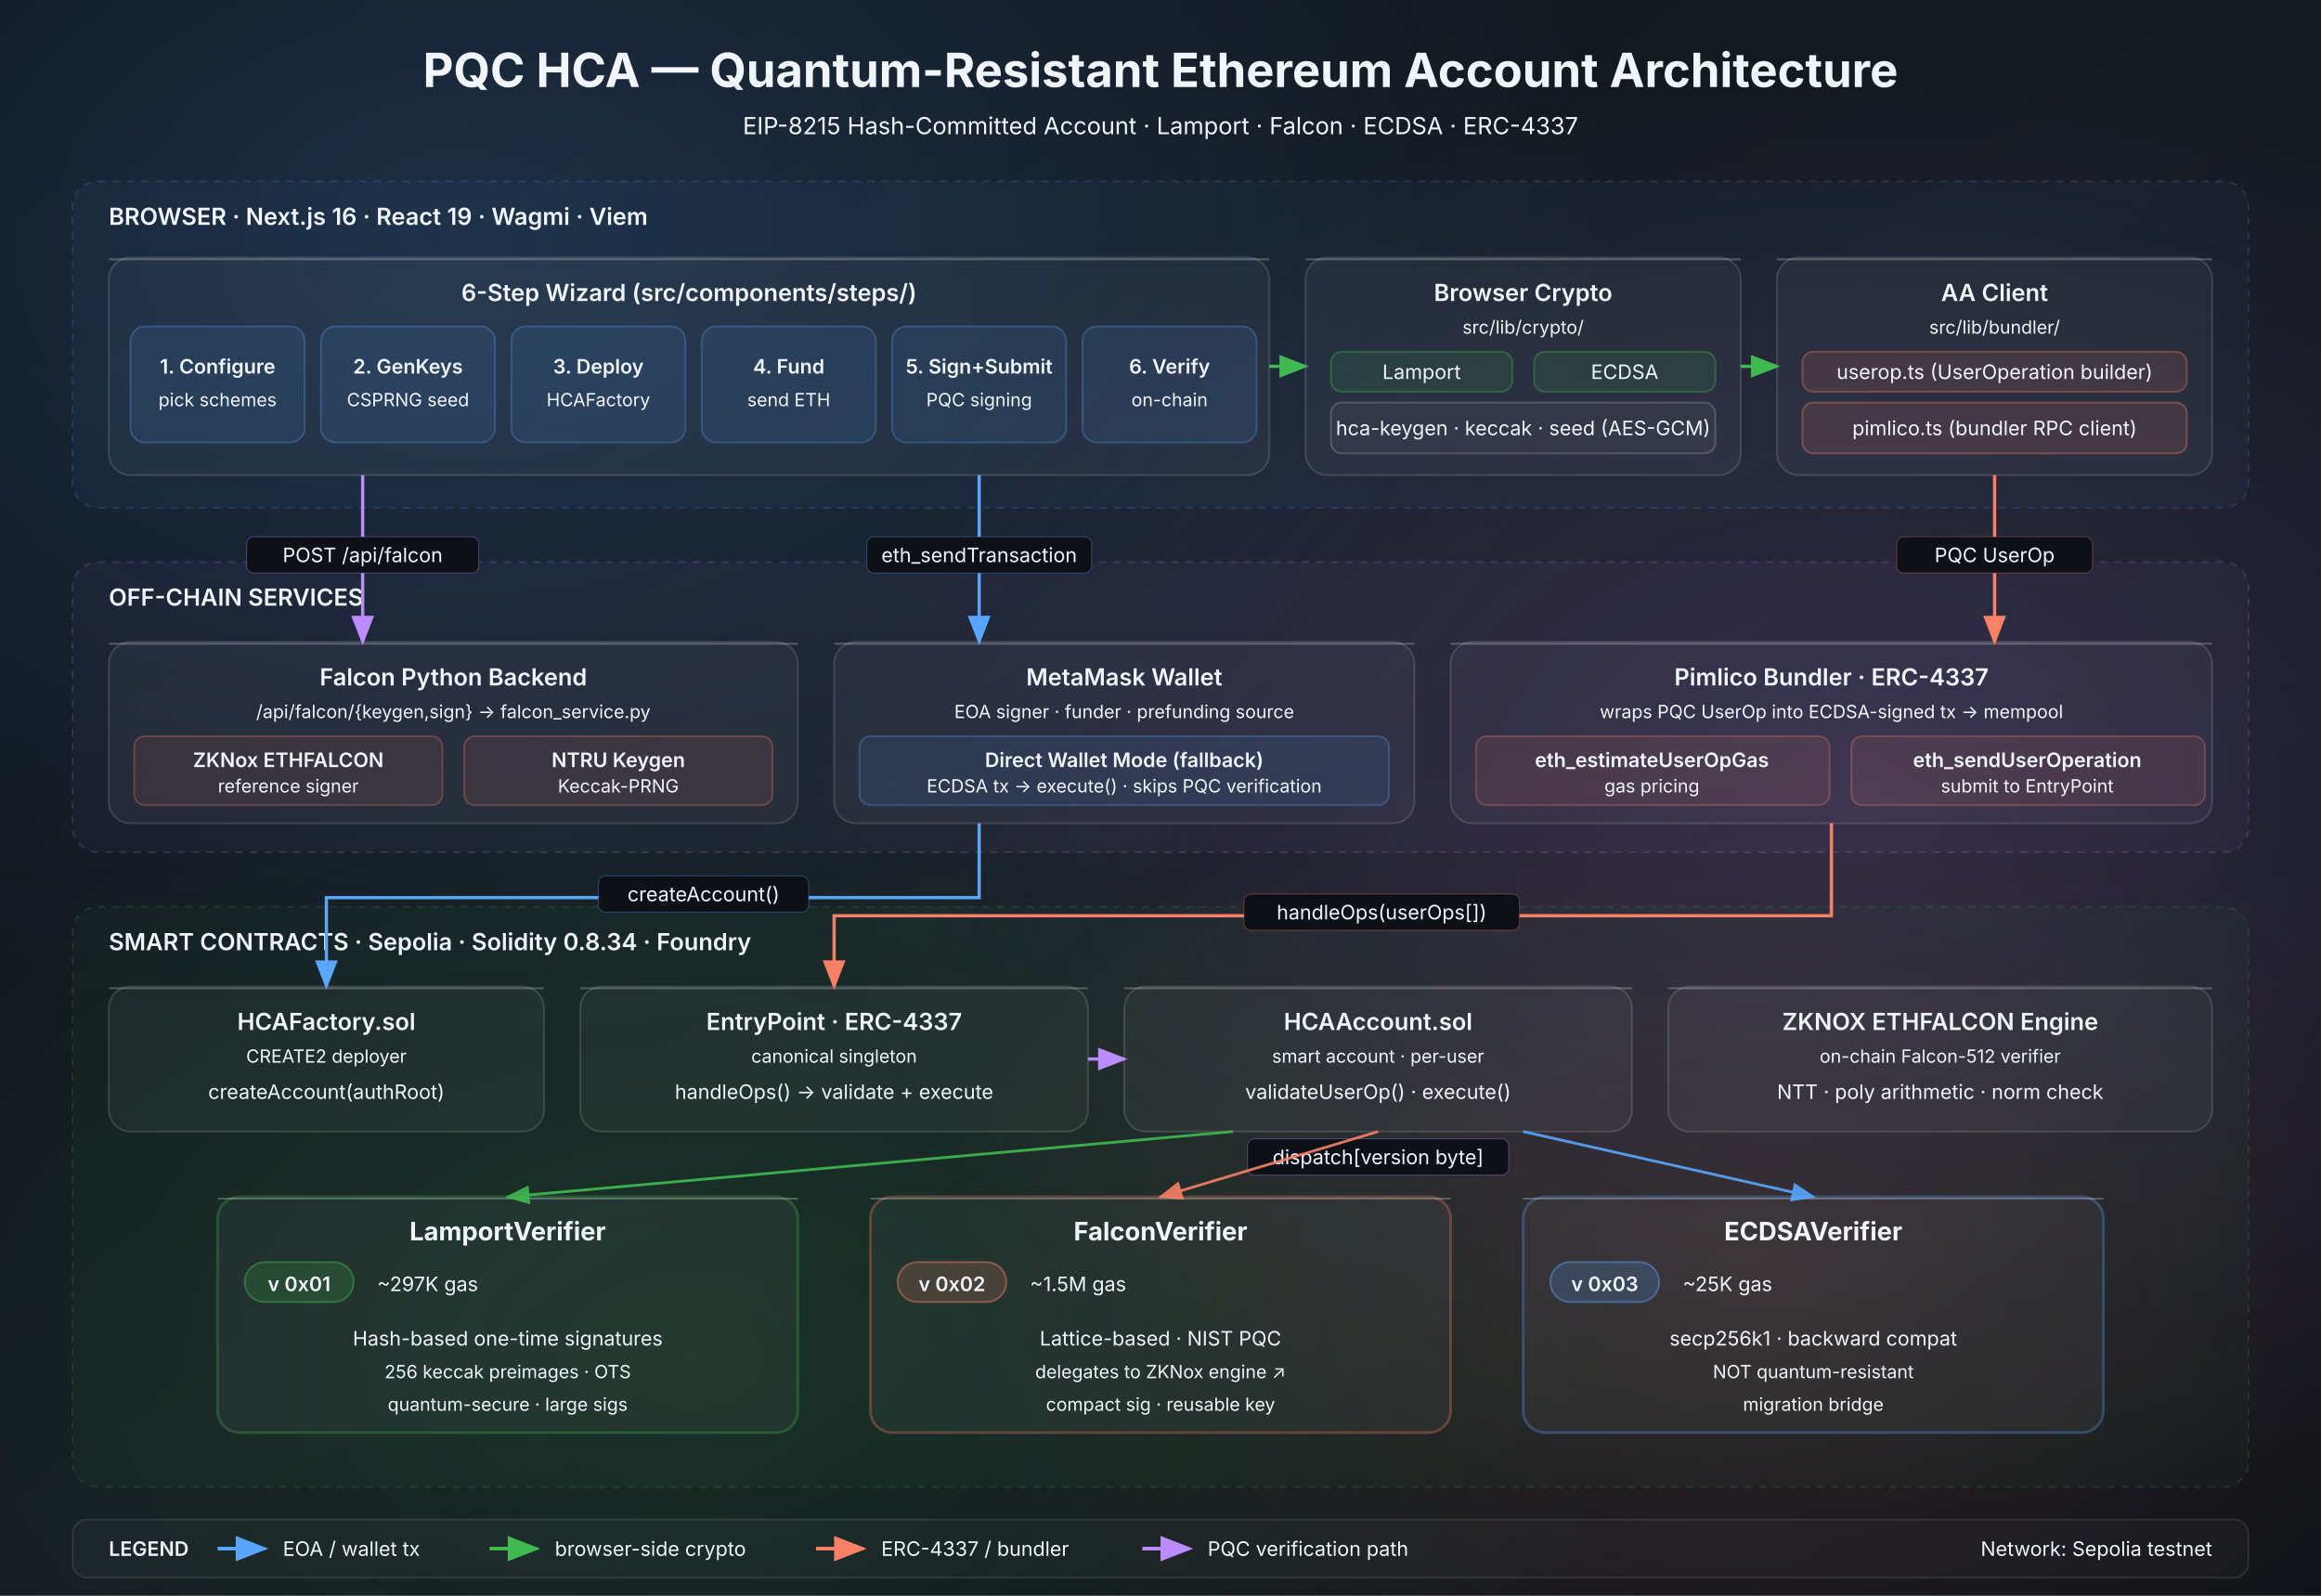
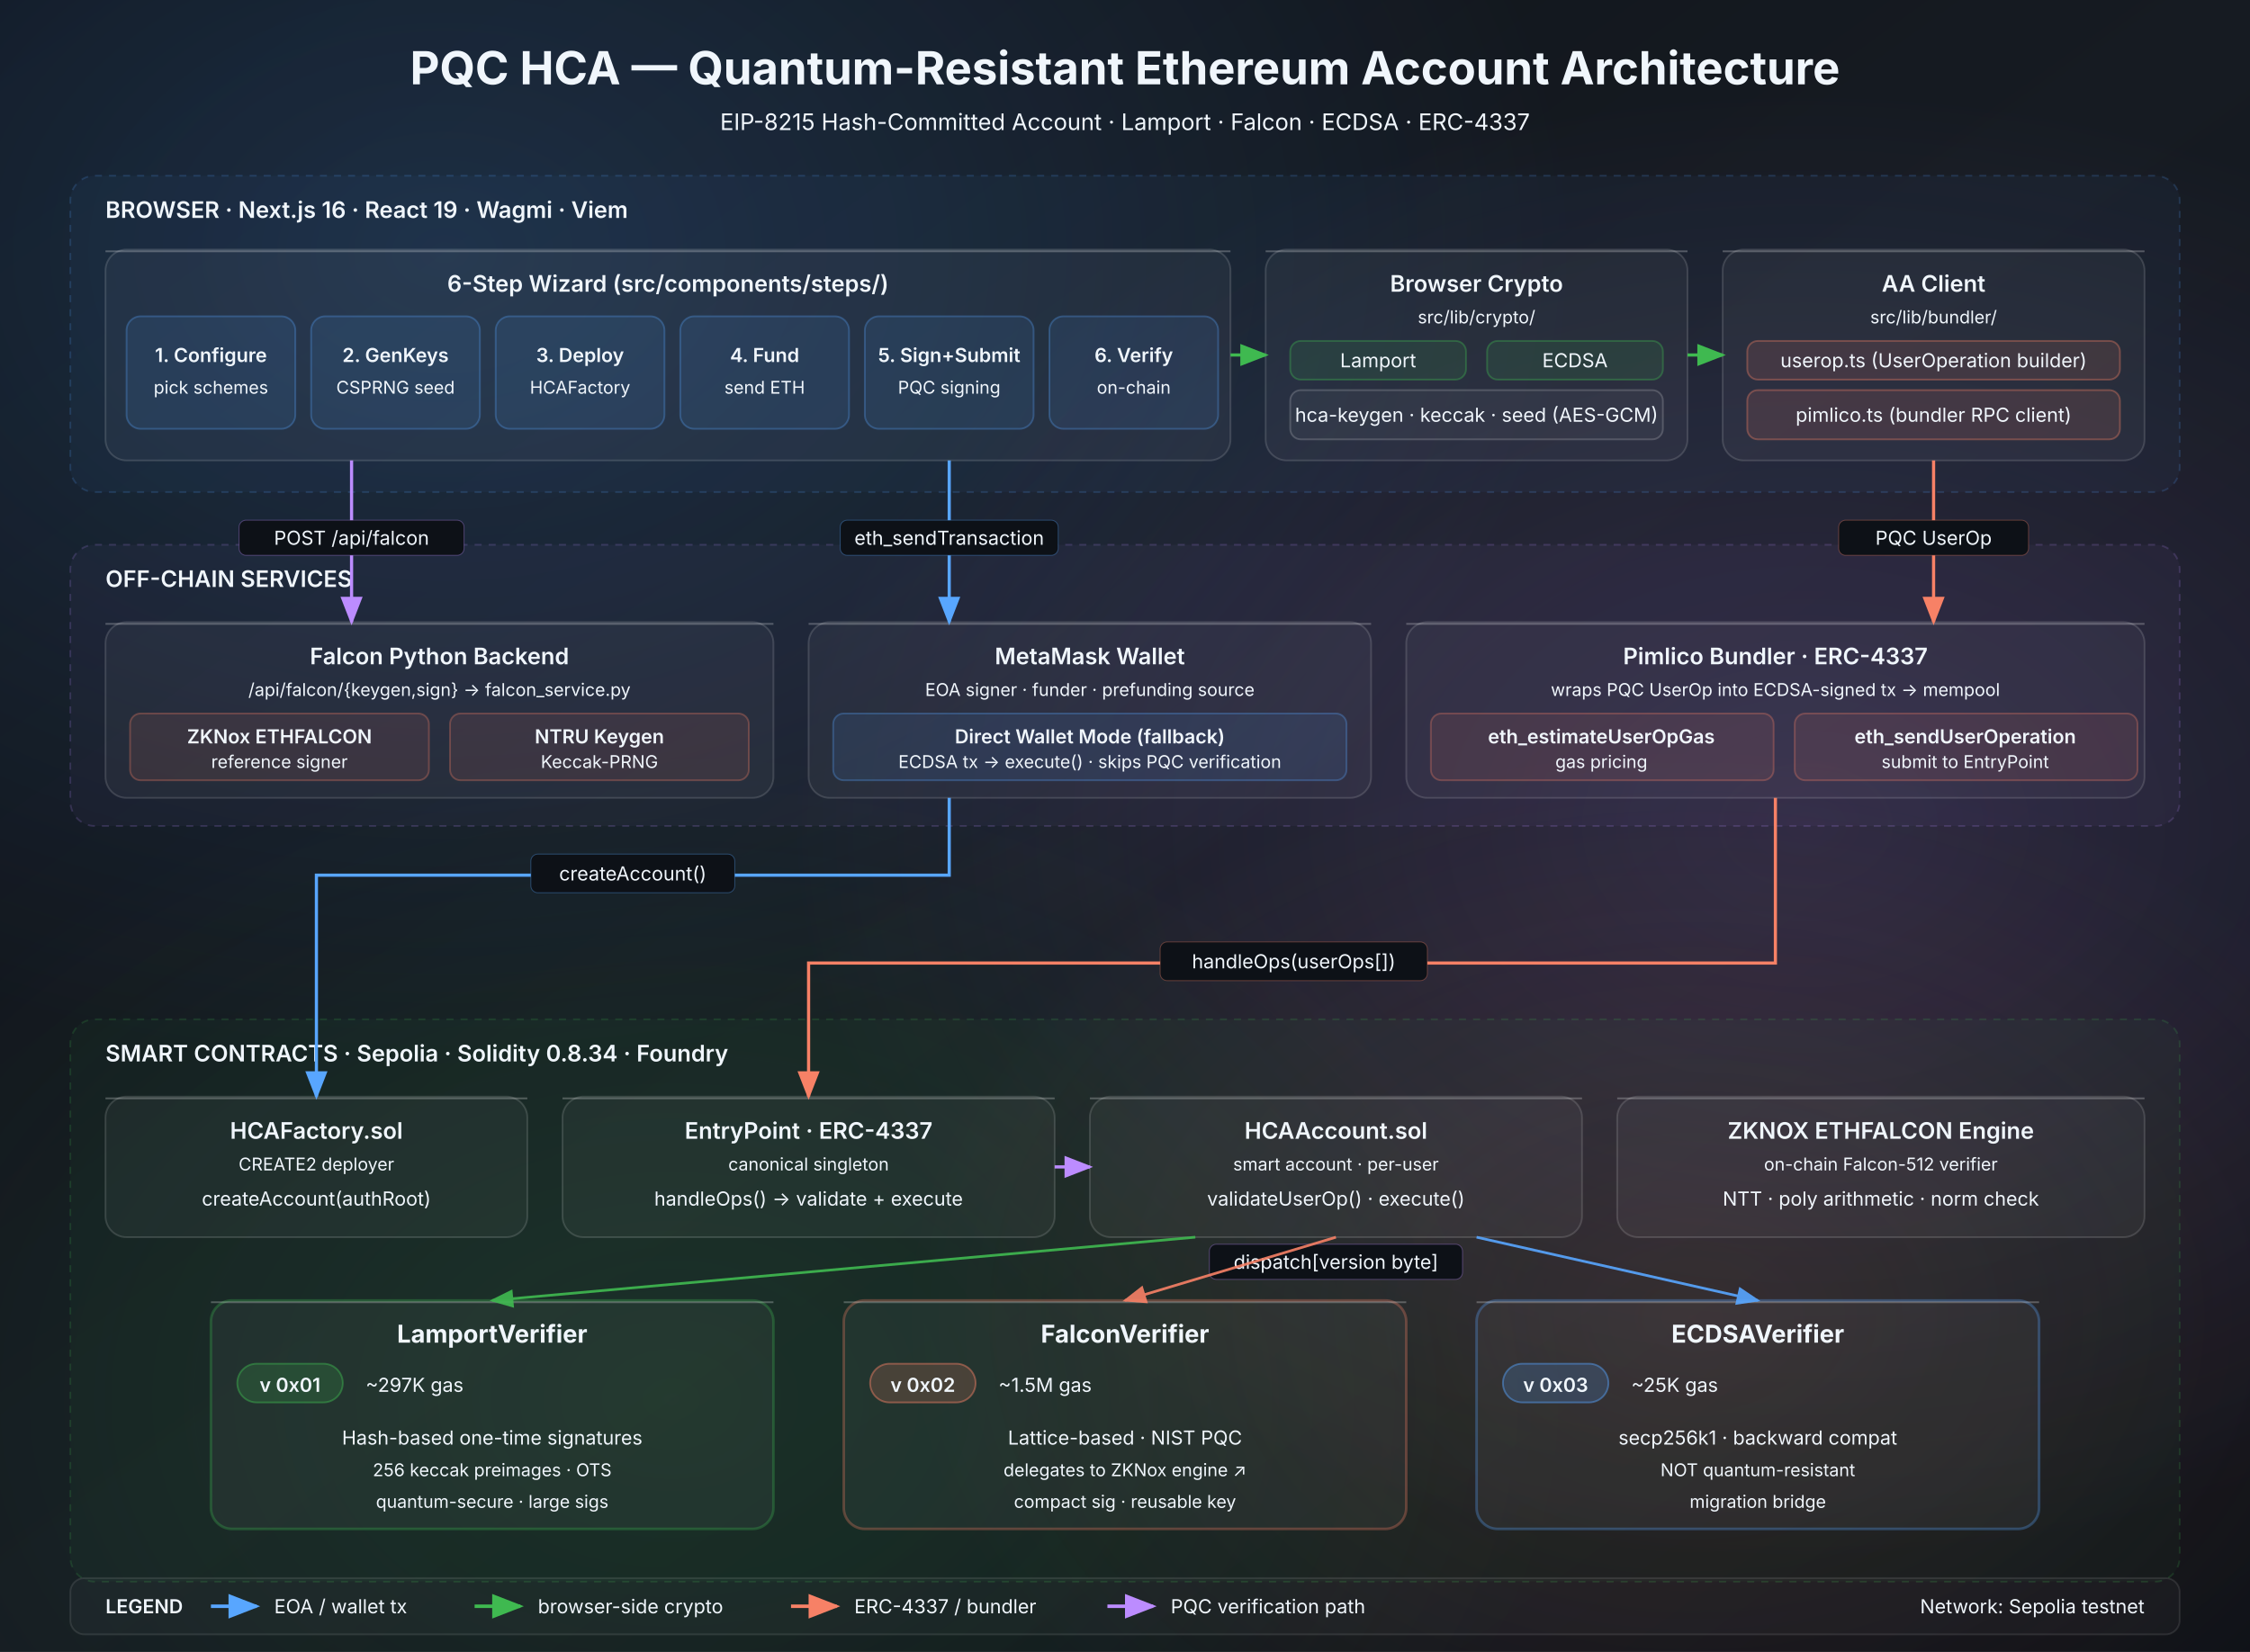
- <svg xmlns="http://www.w3.org/2000/svg" viewBox="0 0 1280 880" width="1280" height="880">
+ <svg xmlns="http://www.w3.org/2000/svg" viewBox="0 0 1280 940" width="1280" height="940">
  <style>text { font-family: -apple-system, BlinkMacSystemFont, "SF Pro Display", "Inter", sans-serif; fill: #f0f6fc; }</style>
  <defs>
    <linearGradient id="bg" x1="0%" y1="0%" x2="100%" y2="100%">
      <stop offset="0%" stop-color="#0d1117" />
      <stop offset="50%" stop-color="#161b22" />
      <stop offset="100%" stop-color="#0d1117" />
    </linearGradient>
    <radialGradient id="glow-blue" cx="20%" cy="15%" r="50%">
      <stop offset="0%" stop-color="rgba(88,166,255,0.18)" />
      <stop offset="100%" stop-color="rgba(88,166,255,0)" />
    </radialGradient>
    <radialGradient id="glow-purple" cx="80%" cy="50%" r="45%">
      <stop offset="0%" stop-color="rgba(188,140,255,0.16)" />
      <stop offset="100%" stop-color="rgba(188,140,255,0)" />
    </radialGradient>
    <radialGradient id="glow-green" cx="30%" cy="85%" r="40%">
      <stop offset="0%" stop-color="rgba(63,185,80,0.12)" />
      <stop offset="100%" stop-color="rgba(63,185,80,0)" />
    </radialGradient>
    <radialGradient id="glow-orange" cx="75%" cy="80%" r="35%">
      <stop offset="0%" stop-color="rgba(247,129,102,0.12)" />
      <stop offset="100%" stop-color="rgba(247,129,102,0)" />
    </radialGradient>
    <linearGradient id="text-grad" x1="0%" y1="0%" x2="100%" y2="0%">
      <stop offset="0%" stop-color="#58a6ff" />
      <stop offset="100%" stop-color="#bc8cff" />
    </linearGradient>
    <linearGradient id="text-grad-green" x1="0%" y1="0%" x2="100%" y2="0%">
      <stop offset="0%" stop-color="#3fb950" />
      <stop offset="100%" stop-color="#58a6ff" />
    </linearGradient>
    <linearGradient id="text-grad-orange" x1="0%" y1="0%" x2="100%" y2="0%">
      <stop offset="0%" stop-color="#f78166" />
      <stop offset="100%" stop-color="#bc8cff" />
    </linearGradient>
    <marker id="arrow-blue" markerWidth="9" markerHeight="7" refX="8" refY="3.5" orient="auto">
      <polygon points="0 0, 9 3.5, 0 7" fill="#58a6ff" />
    </marker>
    <marker id="arrow-purple" markerWidth="9" markerHeight="7" refX="8" refY="3.5" orient="auto">
      <polygon points="0 0, 9 3.5, 0 7" fill="#bc8cff" />
    </marker>
    <marker id="arrow-green" markerWidth="9" markerHeight="7" refX="8" refY="3.5" orient="auto">
      <polygon points="0 0, 9 3.5, 0 7" fill="#3fb950" />
    </marker>
    <marker id="arrow-orange" markerWidth="9" markerHeight="7" refX="8" refY="3.5" orient="auto">
      <polygon points="0 0, 9 3.5, 0 7" fill="#f78166" />
    </marker>
  </defs>
-   <rect width="1280" height="880" fill="url(#bg)" />
-   <rect width="1280" height="880" fill="url(#glow-blue)" />
-   <rect width="1280" height="880" fill="url(#glow-purple)" />
-   <rect width="1280" height="880" fill="url(#glow-green)" />
-   <rect width="1280" height="880" fill="url(#glow-orange)" />
+   <rect width="1280" height="940" fill="url(#bg)" />
+   <rect width="1280" height="940" fill="url(#glow-blue)" />
+   <rect width="1280" height="940" fill="url(#glow-purple)" />
+   <rect width="1280" height="940" fill="url(#glow-green)" />
+   <rect width="1280" height="940" fill="url(#glow-orange)" />
  <text x="640" y="48" text-anchor="middle" font-size="26" font-weight="700" fill="url(#text-grad)">PQC HCA — Quantum-Resistant Ethereum Account Architecture</text>
  <text x="640" y="74" text-anchor="middle" font-size="13" fill="#8b949e">EIP-8215 Hash-Committed Account · Lamport · Falcon · ECDSA · ERC-4337</text>
  <rect x="40" y="100" width="1200" height="180" rx="14" fill="rgba(88,166,255,0.04)" stroke="rgba(88,166,255,0.18)" stroke-width="1" stroke-dasharray="4,4" />
  <text x="60" y="124" font-size="13" font-weight="600" fill="#58a6ff">BROWSER · Next.js 16 · React 19 · Wagmi · Viem</text>
  <rect x="60" y="142" width="640" height="120" rx="12" fill="rgba(255,255,255,0.04)" stroke="rgba(255,255,255,0.14)" stroke-width="1" />
  <line x1="60" y1="143" x2="700" y2="143" stroke="rgba(255,255,255,0.25)" stroke-width="1" />
  <text x="380" y="166" text-anchor="middle" font-size="13" font-weight="600" fill="url(#text-grad)">6-Step Wizard (src/components/steps/)</text>
  <rect x="72" y="180" width="96" height="64" rx="8" fill="rgba(88,166,255,0.10)" stroke="rgba(88,166,255,0.30)" stroke-width="1" />
  <text x="120" y="206" text-anchor="middle" font-size="11" font-weight="600" fill="#f0f6fc">1. Configure</text>
  <text x="120" y="224" text-anchor="middle" font-size="10" fill="#8b949e">pick schemes</text>
  <rect x="177" y="180" width="96" height="64" rx="8" fill="rgba(88,166,255,0.10)" stroke="rgba(88,166,255,0.30)" stroke-width="1" />
  <text x="225" y="206" text-anchor="middle" font-size="11" font-weight="600" fill="#f0f6fc">2. GenKeys</text>
  <text x="225" y="224" text-anchor="middle" font-size="10" fill="#8b949e">CSPRNG seed</text>
  <rect x="282" y="180" width="96" height="64" rx="8" fill="rgba(88,166,255,0.10)" stroke="rgba(88,166,255,0.30)" stroke-width="1" />
  <text x="330" y="206" text-anchor="middle" font-size="11" font-weight="600" fill="#f0f6fc">3. Deploy</text>
  <text x="330" y="224" text-anchor="middle" font-size="10" fill="#8b949e">HCAFactory</text>
  <rect x="387" y="180" width="96" height="64" rx="8" fill="rgba(88,166,255,0.10)" stroke="rgba(88,166,255,0.30)" stroke-width="1" />
  <text x="435" y="206" text-anchor="middle" font-size="11" font-weight="600" fill="#f0f6fc">4. Fund</text>
  <text x="435" y="224" text-anchor="middle" font-size="10" fill="#8b949e">send ETH</text>
  <rect x="492" y="180" width="96" height="64" rx="8" fill="rgba(88,166,255,0.10)" stroke="rgba(88,166,255,0.30)" stroke-width="1" />
  <text x="540" y="206" text-anchor="middle" font-size="11" font-weight="600" fill="#f0f6fc">5. Sign+Submit</text>
  <text x="540" y="224" text-anchor="middle" font-size="10" fill="#8b949e">PQC signing</text>
  <rect x="597" y="180" width="96" height="64" rx="8" fill="rgba(88,166,255,0.10)" stroke="rgba(88,166,255,0.30)" stroke-width="1" />
  <text x="645" y="206" text-anchor="middle" font-size="11" font-weight="600" fill="#f0f6fc">6. Verify</text>
  <text x="645" y="224" text-anchor="middle" font-size="10" fill="#8b949e">on-chain</text>
  <rect x="720" y="142" width="240" height="120" rx="12" fill="rgba(255,255,255,0.04)" stroke="rgba(255,255,255,0.14)" stroke-width="1" />
  <line x1="720" y1="143" x2="960" y2="143" stroke="rgba(255,255,255,0.25)" stroke-width="1" />
  <text x="840" y="166" text-anchor="middle" font-size="13" font-weight="600" fill="url(#text-grad-green)">Browser Crypto</text>
  <text x="840" y="184" text-anchor="middle" font-size="10" fill="#8b949e">src/lib/crypto/</text>
  <rect x="734" y="194" width="100" height="22" rx="6" fill="rgba(63,185,80,0.12)" stroke="rgba(63,185,80,0.35)" />
  <text x="784" y="209" text-anchor="middle" font-size="11" fill="#f0f6fc">Lamport</text>
  <rect x="846" y="194" width="100" height="22" rx="6" fill="rgba(63,185,80,0.12)" stroke="rgba(63,185,80,0.35)" />
  <text x="896" y="209" text-anchor="middle" font-size="11" fill="#f0f6fc">ECDSA</text>
  <rect x="734" y="222" width="212" height="28" rx="6" fill="rgba(255,255,255,0.04)" stroke="rgba(255,255,255,0.18)" />
  <text x="840" y="240" text-anchor="middle" font-size="11" fill="#8b949e">hca-keygen · keccak · seed (AES-GCM)</text>
  <rect x="980" y="142" width="240" height="120" rx="12" fill="rgba(255,255,255,0.04)" stroke="rgba(255,255,255,0.14)" stroke-width="1" />
  <line x1="980" y1="143" x2="1220" y2="143" stroke="rgba(255,255,255,0.25)" stroke-width="1" />
  <text x="1100" y="166" text-anchor="middle" font-size="13" font-weight="600" fill="url(#text-grad-orange)">AA Client</text>
  <text x="1100" y="184" text-anchor="middle" font-size="10" fill="#8b949e">src/lib/bundler/</text>
  <rect x="994" y="194" width="212" height="22" rx="6" fill="rgba(247,129,102,0.12)" stroke="rgba(247,129,102,0.35)" />
  <text x="1100" y="209" text-anchor="middle" font-size="11" fill="#f0f6fc">userop.ts (UserOperation builder)</text>
  <rect x="994" y="222" width="212" height="28" rx="6" fill="rgba(247,129,102,0.12)" stroke="rgba(247,129,102,0.35)" />
  <text x="1100" y="240" text-anchor="middle" font-size="11" fill="#f0f6fc">pimlico.ts (bundler RPC client)</text>
  <rect x="40" y="310" width="1200" height="160" rx="14" fill="rgba(188,140,255,0.04)" stroke="rgba(188,140,255,0.18)" stroke-width="1" stroke-dasharray="4,4" />
  <text x="60" y="334" font-size="13" font-weight="600" fill="#bc8cff">OFF-CHAIN SERVICES</text>
  <rect x="60" y="354" width="380" height="100" rx="12" fill="rgba(255,255,255,0.04)" stroke="rgba(255,255,255,0.14)" stroke-width="1" />
  <line x1="60" y1="355" x2="440" y2="355" stroke="rgba(255,255,255,0.25)" stroke-width="1" />
  <text x="250" y="378" text-anchor="middle" font-size="13" font-weight="600" fill="url(#text-grad-orange)">Falcon Python Backend</text>
  <text x="250" y="396" text-anchor="middle" font-size="10" fill="#8b949e">/api/falcon/{keygen,sign} → falcon_service.py</text>
  <rect x="74" y="406" width="170" height="38" rx="6" fill="rgba(247,129,102,0.10)" stroke="rgba(247,129,102,0.30)" />
  <text x="159" y="423" text-anchor="middle" font-size="11" font-weight="600" fill="#f0f6fc">ZKNox ETHFALCON</text>
  <text x="159" y="437" text-anchor="middle" font-size="10" fill="#8b949e">reference signer</text>
  <rect x="256" y="406" width="170" height="38" rx="6" fill="rgba(247,129,102,0.10)" stroke="rgba(247,129,102,0.30)" />
  <text x="341" y="423" text-anchor="middle" font-size="11" font-weight="600" fill="#f0f6fc">NTRU Keygen</text>
  <text x="341" y="437" text-anchor="middle" font-size="10" fill="#8b949e">Keccak-PRNG</text>
  <rect x="460" y="354" width="320" height="100" rx="12" fill="rgba(255,255,255,0.04)" stroke="rgba(255,255,255,0.14)" stroke-width="1" />
  <line x1="460" y1="355" x2="780" y2="355" stroke="rgba(255,255,255,0.25)" stroke-width="1" />
  <text x="620" y="378" text-anchor="middle" font-size="13" font-weight="600" fill="url(#text-grad)">MetaMask Wallet</text>
  <text x="620" y="396" text-anchor="middle" font-size="10" fill="#8b949e">EOA signer · funder · prefunding source</text>
  <rect x="474" y="406" width="292" height="38" rx="6" fill="rgba(88,166,255,0.10)" stroke="rgba(88,166,255,0.30)" />
  <text x="620" y="423" text-anchor="middle" font-size="11" font-weight="600" fill="#f0f6fc">Direct Wallet Mode (fallback)</text>
  <text x="620" y="437" text-anchor="middle" font-size="10" fill="#8b949e">ECDSA tx → execute() · skips PQC verification</text>
  <rect x="800" y="354" width="420" height="100" rx="12" fill="rgba(255,255,255,0.04)" stroke="rgba(255,255,255,0.14)" stroke-width="1" />
  <line x1="800" y1="355" x2="1220" y2="355" stroke="rgba(255,255,255,0.25)" stroke-width="1" />
  <text x="1010" y="378" text-anchor="middle" font-size="13" font-weight="600" fill="url(#text-grad-orange)">Pimlico Bundler  ·  ERC-4337</text>
  <text x="1010" y="396" text-anchor="middle" font-size="10" fill="#8b949e">wraps PQC UserOp into ECDSA-signed tx → mempool</text>
  <rect x="814" y="406" width="195" height="38" rx="6" fill="rgba(247,129,102,0.10)" stroke="rgba(247,129,102,0.30)" />
  <text x="911" y="423" text-anchor="middle" font-size="11" font-weight="600" fill="#f0f6fc">eth_estimateUserOpGas</text>
  <text x="911" y="437" text-anchor="middle" font-size="10" fill="#8b949e">gas pricing</text>
  <rect x="1021" y="406" width="195" height="38" rx="6" fill="rgba(247,129,102,0.10)" stroke="rgba(247,129,102,0.30)" />
  <text x="1118" y="423" text-anchor="middle" font-size="11" font-weight="600" fill="#f0f6fc">eth_sendUserOperation</text>
  <text x="1118" y="437" text-anchor="middle" font-size="10" fill="#8b949e">submit to EntryPoint</text>
-   <rect x="40" y="500" width="1200" height="320" rx="14" fill="rgba(63,185,80,0.04)" stroke="rgba(63,185,80,0.18)" stroke-width="1" stroke-dasharray="4,4" />
-   <text x="60" y="524" font-size="13" font-weight="600" fill="#3fb950">SMART CONTRACTS · Sepolia · Solidity 0.8.34 · Foundry</text>
-   <rect x="60" y="544" width="240" height="80" rx="12" fill="rgba(255,255,255,0.04)" stroke="rgba(255,255,255,0.14)" stroke-width="1" />
-   <line x1="60" y1="545" x2="300" y2="545" stroke="rgba(255,255,255,0.25)" stroke-width="1" />
-   <text x="180" y="568" text-anchor="middle" font-size="13" font-weight="600" fill="url(#text-grad)">HCAFactory.sol</text>
-   <text x="180" y="586" text-anchor="middle" font-size="10" fill="#8b949e">CREATE2 deployer</text>
-   <text x="180" y="606" text-anchor="middle" font-size="11" fill="#f0f6fc">createAccount(authRoot)</text>
-   <rect x="320" y="544" width="280" height="80" rx="12" fill="rgba(255,255,255,0.04)" stroke="rgba(255,255,255,0.14)" stroke-width="1" />
-   <line x1="320" y1="545" x2="600" y2="545" stroke="rgba(255,255,255,0.25)" stroke-width="1" />
-   <text x="460" y="568" text-anchor="middle" font-size="13" font-weight="600" fill="url(#text-grad-orange)">EntryPoint  ·  ERC-4337</text>
-   <text x="460" y="586" text-anchor="middle" font-size="10" fill="#8b949e">canonical singleton</text>
-   <text x="460" y="606" text-anchor="middle" font-size="11" fill="#f0f6fc">handleOps()  →  validate + execute</text>
-   <rect x="620" y="544" width="280" height="80" rx="12" fill="rgba(255,255,255,0.04)" stroke="rgba(255,255,255,0.14)" stroke-width="1" />
-   <line x1="620" y1="545" x2="900" y2="545" stroke="rgba(255,255,255,0.25)" stroke-width="1" />
-   <text x="760" y="568" text-anchor="middle" font-size="13" font-weight="600" fill="url(#text-grad)">HCAAccount.sol</text>
-   <text x="760" y="586" text-anchor="middle" font-size="10" fill="#8b949e">smart account · per-user</text>
-   <text x="760" y="606" text-anchor="middle" font-size="11" fill="#f0f6fc">validateUserOp() · execute()</text>
-   <rect x="920" y="544" width="300" height="80" rx="12" fill="rgba(255,255,255,0.04)" stroke="rgba(255,255,255,0.14)" stroke-width="1" />
-   <line x1="920" y1="545" x2="1220" y2="545" stroke="rgba(255,255,255,0.25)" stroke-width="1" />
-   <text x="1070" y="568" text-anchor="middle" font-size="13" font-weight="600" fill="url(#text-grad-orange)">ZKNOX ETHFALCON Engine</text>
-   <text x="1070" y="586" text-anchor="middle" font-size="10" fill="#8b949e">on-chain Falcon-512 verifier</text>
-   <text x="1070" y="606" text-anchor="middle" font-size="11" fill="#f0f6fc">NTT · poly arithmetic · norm check</text>
-   <rect x="120" y="660" width="320" height="130" rx="12" fill="rgba(255,255,255,0.04)" stroke="rgba(63,185,80,0.30)" stroke-width="1.5" />
-   <line x1="120" y1="661" x2="440" y2="661" stroke="rgba(255,255,255,0.25)" stroke-width="1" />
-   <text x="280" y="684" text-anchor="middle" font-size="14" font-weight="700" fill="url(#text-grad-green)">LamportVerifier</text>
-   <rect x="135" y="696" width="60" height="22" rx="11" fill="rgba(63,185,80,0.18)" stroke="rgba(63,185,80,0.45)" />
-   <text x="165" y="712" text-anchor="middle" font-size="11" font-weight="600" fill="#3fb950">v 0x01</text>
-   <text x="208" y="712" font-size="11" fill="#8b949e">~297K gas</text>
-   <text x="280" y="742" text-anchor="middle" font-size="11" fill="#f0f6fc">Hash-based one-time signatures</text>
-   <text x="280" y="760" text-anchor="middle" font-size="10" fill="#8b949e">256 keccak preimages · OTS</text>
-   <text x="280" y="778" text-anchor="middle" font-size="10" fill="#8b949e">quantum-secure · large sigs</text>
-   <rect x="480" y="660" width="320" height="130" rx="12" fill="rgba(255,255,255,0.04)" stroke="rgba(247,129,102,0.30)" stroke-width="1.5" />
-   <line x1="480" y1="661" x2="800" y2="661" stroke="rgba(255,255,255,0.25)" stroke-width="1" />
-   <text x="640" y="684" text-anchor="middle" font-size="14" font-weight="700" fill="url(#text-grad-orange)">FalconVerifier</text>
-   <rect x="495" y="696" width="60" height="22" rx="11" fill="rgba(247,129,102,0.18)" stroke="rgba(247,129,102,0.45)" />
-   <text x="525" y="712" text-anchor="middle" font-size="11" font-weight="600" fill="#f78166">v 0x02</text>
-   <text x="568" y="712" font-size="11" fill="#8b949e">~1.5M gas</text>
-   <text x="640" y="742" text-anchor="middle" font-size="11" fill="#f0f6fc">Lattice-based · NIST PQC</text>
-   <text x="640" y="760" text-anchor="middle" font-size="10" fill="#8b949e">delegates to ZKNox engine ↗</text>
-   <text x="640" y="778" text-anchor="middle" font-size="10" fill="#8b949e">compact sig · reusable key</text>
-   <rect x="840" y="660" width="320" height="130" rx="12" fill="rgba(255,255,255,0.04)" stroke="rgba(88,166,255,0.30)" stroke-width="1.5" />
-   <line x1="840" y1="661" x2="1160" y2="661" stroke="rgba(255,255,255,0.25)" stroke-width="1" />
-   <text x="1000" y="684" text-anchor="middle" font-size="14" font-weight="700" fill="url(#text-grad)">ECDSAVerifier</text>
-   <rect x="855" y="696" width="60" height="22" rx="11" fill="rgba(88,166,255,0.18)" stroke="rgba(88,166,255,0.45)" />
-   <text x="885" y="712" text-anchor="middle" font-size="11" font-weight="600" fill="#58a6ff">v 0x03</text>
-   <text x="928" y="712" font-size="11" fill="#8b949e">~25K gas</text>
-   <text x="1000" y="742" text-anchor="middle" font-size="11" fill="#f0f6fc">secp256k1 · backward compat</text>
-   <text x="1000" y="760" text-anchor="middle" font-size="10" fill="#8b949e">NOT quantum-resistant</text>
-   <text x="1000" y="778" text-anchor="middle" font-size="10" fill="#8b949e">migration bridge</text>
+   <rect x="40" y="580" width="1200" height="320" rx="14" fill="rgba(63,185,80,0.04)" stroke="rgba(63,185,80,0.18)" stroke-width="1" stroke-dasharray="4,4" />
+   <text x="60" y="604" font-size="13" font-weight="600" fill="#3fb950">SMART CONTRACTS · Sepolia · Solidity 0.8.34 · Foundry</text>
+   <rect x="60" y="624" width="240" height="80" rx="12" fill="rgba(255,255,255,0.04)" stroke="rgba(255,255,255,0.14)" stroke-width="1" />
+   <line x1="60" y1="625" x2="300" y2="625" stroke="rgba(255,255,255,0.25)" stroke-width="1" />
+   <text x="180" y="648" text-anchor="middle" font-size="13" font-weight="600" fill="url(#text-grad)">HCAFactory.sol</text>
+   <text x="180" y="666" text-anchor="middle" font-size="10" fill="#8b949e">CREATE2 deployer</text>
+   <text x="180" y="686" text-anchor="middle" font-size="11" fill="#f0f6fc">createAccount(authRoot)</text>
+   <rect x="320" y="624" width="280" height="80" rx="12" fill="rgba(255,255,255,0.04)" stroke="rgba(255,255,255,0.14)" stroke-width="1" />
+   <line x1="320" y1="625" x2="600" y2="625" stroke="rgba(255,255,255,0.25)" stroke-width="1" />
+   <text x="460" y="648" text-anchor="middle" font-size="13" font-weight="600" fill="url(#text-grad-orange)">EntryPoint  ·  ERC-4337</text>
+   <text x="460" y="666" text-anchor="middle" font-size="10" fill="#8b949e">canonical singleton</text>
+   <text x="460" y="686" text-anchor="middle" font-size="11" fill="#f0f6fc">handleOps()  →  validate + execute</text>
+   <rect x="620" y="624" width="280" height="80" rx="12" fill="rgba(255,255,255,0.04)" stroke="rgba(255,255,255,0.14)" stroke-width="1" />
+   <line x1="620" y1="625" x2="900" y2="625" stroke="rgba(255,255,255,0.25)" stroke-width="1" />
+   <text x="760" y="648" text-anchor="middle" font-size="13" font-weight="600" fill="url(#text-grad)">HCAAccount.sol</text>
+   <text x="760" y="666" text-anchor="middle" font-size="10" fill="#8b949e">smart account · per-user</text>
+   <text x="760" y="686" text-anchor="middle" font-size="11" fill="#f0f6fc">validateUserOp() · execute()</text>
+   <rect x="920" y="624" width="300" height="80" rx="12" fill="rgba(255,255,255,0.04)" stroke="rgba(255,255,255,0.14)" stroke-width="1" />
+   <line x1="920" y1="625" x2="1220" y2="625" stroke="rgba(255,255,255,0.25)" stroke-width="1" />
+   <text x="1070" y="648" text-anchor="middle" font-size="13" font-weight="600" fill="url(#text-grad-orange)">ZKNOX ETHFALCON Engine</text>
+   <text x="1070" y="666" text-anchor="middle" font-size="10" fill="#8b949e">on-chain Falcon-512 verifier</text>
+   <text x="1070" y="686" text-anchor="middle" font-size="11" fill="#f0f6fc">NTT · poly arithmetic · norm check</text>
+   <rect x="120" y="740" width="320" height="130" rx="12" fill="rgba(255,255,255,0.04)" stroke="rgba(63,185,80,0.30)" stroke-width="1.5" />
+   <line x1="120" y1="741" x2="440" y2="741" stroke="rgba(255,255,255,0.25)" stroke-width="1" />
+   <text x="280" y="764" text-anchor="middle" font-size="14" font-weight="700" fill="url(#text-grad-green)">LamportVerifier</text>
+   <rect x="135" y="776" width="60" height="22" rx="11" fill="rgba(63,185,80,0.18)" stroke="rgba(63,185,80,0.45)" />
+   <text x="165" y="792" text-anchor="middle" font-size="11" font-weight="600" fill="#3fb950">v 0x01</text>
+   <text x="208" y="792" font-size="11" fill="#8b949e">~297K gas</text>
+   <text x="280" y="822" text-anchor="middle" font-size="11" fill="#f0f6fc">Hash-based one-time signatures</text>
+   <text x="280" y="840" text-anchor="middle" font-size="10" fill="#8b949e">256 keccak preimages · OTS</text>
+   <text x="280" y="858" text-anchor="middle" font-size="10" fill="#8b949e">quantum-secure · large sigs</text>
+   <rect x="480" y="740" width="320" height="130" rx="12" fill="rgba(255,255,255,0.04)" stroke="rgba(247,129,102,0.30)" stroke-width="1.5" />
+   <line x1="480" y1="741" x2="800" y2="741" stroke="rgba(255,255,255,0.25)" stroke-width="1" />
+   <text x="640" y="764" text-anchor="middle" font-size="14" font-weight="700" fill="url(#text-grad-orange)">FalconVerifier</text>
+   <rect x="495" y="776" width="60" height="22" rx="11" fill="rgba(247,129,102,0.18)" stroke="rgba(247,129,102,0.45)" />
+   <text x="525" y="792" text-anchor="middle" font-size="11" font-weight="600" fill="#f78166">v 0x02</text>
+   <text x="568" y="792" font-size="11" fill="#8b949e">~1.5M gas</text>
+   <text x="640" y="822" text-anchor="middle" font-size="11" fill="#f0f6fc">Lattice-based · NIST PQC</text>
+   <text x="640" y="840" text-anchor="middle" font-size="10" fill="#8b949e">delegates to ZKNox engine ↗</text>
+   <text x="640" y="858" text-anchor="middle" font-size="10" fill="#8b949e">compact sig · reusable key</text>
+   <rect x="840" y="740" width="320" height="130" rx="12" fill="rgba(255,255,255,0.04)" stroke="rgba(88,166,255,0.30)" stroke-width="1.5" />
+   <line x1="840" y1="741" x2="1160" y2="741" stroke="rgba(255,255,255,0.25)" stroke-width="1" />
+   <text x="1000" y="764" text-anchor="middle" font-size="14" font-weight="700" fill="url(#text-grad)">ECDSAVerifier</text>
+   <rect x="855" y="776" width="60" height="22" rx="11" fill="rgba(88,166,255,0.18)" stroke="rgba(88,166,255,0.45)" />
+   <text x="885" y="792" text-anchor="middle" font-size="11" font-weight="600" fill="#58a6ff">v 0x03</text>
+   <text x="928" y="792" font-size="11" fill="#8b949e">~25K gas</text>
+   <text x="1000" y="822" text-anchor="middle" font-size="11" fill="#f0f6fc">secp256k1 · backward compat</text>
+   <text x="1000" y="840" text-anchor="middle" font-size="10" fill="#8b949e">NOT quantum-resistant</text>
+   <text x="1000" y="858" text-anchor="middle" font-size="10" fill="#8b949e">migration bridge</text>
  <path d="M 700,202 L 720,202" stroke="#3fb950" stroke-width="1.8" fill="none" marker-end="url(#arrow-green)" />
  <path d="M 960,202 L 980,202" stroke="#3fb950" stroke-width="1.8" fill="none" marker-end="url(#arrow-green)" />
  <path d="M 200,262 L 200,354" stroke="#bc8cff" stroke-width="1.8" fill="none" marker-end="url(#arrow-purple)" />
  <rect x="136" y="296" width="128" height="20" rx="4" fill="#0d1117" stroke="rgba(188,140,255,0.35)" stroke-width="0.5" />
  <text x="200" y="310" text-anchor="middle" font-size="11" fill="#bc8cff">POST /api/falcon</text>
  <path d="M 540,262 L 540,354" stroke="#58a6ff" stroke-width="1.8" fill="none" marker-end="url(#arrow-blue)" />
  <rect x="478" y="296" width="124" height="20" rx="4" fill="#0d1117" stroke="rgba(88,166,255,0.35)" stroke-width="0.5" />
  <text x="540" y="310" text-anchor="middle" font-size="11" fill="#58a6ff">eth_sendTransaction</text>
  <path d="M 1100,262 L 1100,354" stroke="#f78166" stroke-width="1.8" fill="none" marker-end="url(#arrow-orange)" />
  <rect x="1046" y="296" width="108" height="20" rx="4" fill="#0d1117" stroke="rgba(247,129,102,0.35)" stroke-width="0.5" />
  <text x="1100" y="310" text-anchor="middle" font-size="11" fill="#f78166">PQC UserOp</text>
-   <path d="M 540,454 L 540,495 L 180,495 L 180,544" stroke="#58a6ff" stroke-width="1.8" fill="none" marker-end="url(#arrow-blue)" />
-   <rect x="330" y="483" width="116" height="20" rx="4" fill="#0d1117" stroke="rgba(88,166,255,0.35)" stroke-width="0.5" />
-   <text x="388" y="497" text-anchor="middle" font-size="11" fill="#58a6ff">createAccount()</text>
-   <path d="M 1010,454 L 1010,505 L 460,505 L 460,544" stroke="#f78166" stroke-width="1.8" fill="none" marker-end="url(#arrow-orange)" />
-   <rect x="686" y="493" width="152" height="20" rx="4" fill="#0d1117" stroke="rgba(247,129,102,0.35)" stroke-width="0.5" />
-   <text x="762" y="507" text-anchor="middle" font-size="11" fill="#f78166">handleOps(userOps[])</text>
-   <path d="M 600,584 L 620,584" stroke="#bc8cff" stroke-width="1.8" fill="none" marker-end="url(#arrow-purple)" />
-   <rect x="688" y="628" width="144" height="20" rx="4" fill="#0d1117" stroke="rgba(188,140,255,0.35)" stroke-width="0.5" />
-   <text x="760" y="642" text-anchor="middle" font-size="11" fill="#bc8cff">dispatch[version byte]</text>
-   <path d="M 680,624 L 280,660" stroke="#3fb950" stroke-width="1.5" fill="none" marker-end="url(#arrow-green)" opacity="0.9" />
-   <path d="M 760,624 L 640,660" stroke="#f78166" stroke-width="1.5" fill="none" marker-end="url(#arrow-orange)" opacity="0.9" />
-   <path d="M 840,624 L 1000,660" stroke="#58a6ff" stroke-width="1.5" fill="none" marker-end="url(#arrow-blue)" opacity="0.9" />
-   <rect x="40" y="838" width="1200" height="32" rx="8" fill="rgba(255,255,255,0.03)" stroke="rgba(255,255,255,0.10)" />
-   <text x="60" y="858" font-size="11" fill="#8b949e" font-weight="600">LEGEND</text>
-   <line x1="120" y1="854" x2="146" y2="854" stroke="#58a6ff" stroke-width="2" marker-end="url(#arrow-blue)" />
-   <text x="156" y="858" font-size="11" fill="#f0f6fc">EOA / wallet tx</text>
-   <line x1="270" y1="854" x2="296" y2="854" stroke="#3fb950" stroke-width="2" marker-end="url(#arrow-green)" />
-   <text x="306" y="858" font-size="11" fill="#f0f6fc">browser-side crypto</text>
-   <line x1="450" y1="854" x2="476" y2="854" stroke="#f78166" stroke-width="2" marker-end="url(#arrow-orange)" />
-   <text x="486" y="858" font-size="11" fill="#f0f6fc">ERC-4337 / bundler</text>
-   <line x1="630" y1="854" x2="656" y2="854" stroke="#bc8cff" stroke-width="2" marker-end="url(#arrow-purple)" />
-   <text x="666" y="858" font-size="11" fill="#f0f6fc">PQC verification path</text>
-   <text x="1220" y="858" text-anchor="end" font-size="11" fill="#8b949e">Network: Sepolia testnet</text>
+   <path d="M 540,454 L 540,498 L 180,498 L 180,624" stroke="#58a6ff" stroke-width="1.8" fill="none" marker-end="url(#arrow-blue)" />
+   <rect x="302" y="486" width="116" height="22" rx="4" fill="#0d1117" stroke="rgba(88,166,255,0.35)" stroke-width="0.5" />
+   <text x="360" y="501" text-anchor="middle" font-size="11" fill="#58a6ff">createAccount()</text>
+   <path d="M 1010,454 L 1010,548 L 460,548 L 460,624" stroke="#f78166" stroke-width="1.8" fill="none" marker-end="url(#arrow-orange)" />
+   <rect x="660" y="536" width="152" height="22" rx="4" fill="#0d1117" stroke="rgba(247,129,102,0.35)" stroke-width="0.5" />
+   <text x="736" y="551" text-anchor="middle" font-size="11" fill="#f78166">handleOps(userOps[])</text>
+   <path d="M 600,664 L 620,664" stroke="#bc8cff" stroke-width="1.8" fill="none" marker-end="url(#arrow-purple)" />
+   <rect x="688" y="708" width="144" height="20" rx="4" fill="#0d1117" stroke="rgba(188,140,255,0.35)" stroke-width="0.5" />
+   <text x="760" y="722" text-anchor="middle" font-size="11" fill="#bc8cff">dispatch[version byte]</text>
+   <path d="M 680,704 L 280,740" stroke="#3fb950" stroke-width="1.5" fill="none" marker-end="url(#arrow-green)" opacity="0.9" />
+   <path d="M 760,704 L 640,740" stroke="#f78166" stroke-width="1.5" fill="none" marker-end="url(#arrow-orange)" opacity="0.9" />
+   <path d="M 840,704 L 1000,740" stroke="#58a6ff" stroke-width="1.5" fill="none" marker-end="url(#arrow-blue)" opacity="0.9" />
+   <rect x="40" y="898" width="1200" height="32" rx="8" fill="rgba(255,255,255,0.03)" stroke="rgba(255,255,255,0.10)" />
+   <text x="60" y="918" font-size="11" fill="#8b949e" font-weight="600">LEGEND</text>
+   <line x1="120" y1="914" x2="146" y2="914" stroke="#58a6ff" stroke-width="2" marker-end="url(#arrow-blue)" />
+   <text x="156" y="918" font-size="11" fill="#f0f6fc">EOA / wallet tx</text>
+   <line x1="270" y1="914" x2="296" y2="914" stroke="#3fb950" stroke-width="2" marker-end="url(#arrow-green)" />
+   <text x="306" y="918" font-size="11" fill="#f0f6fc">browser-side crypto</text>
+   <line x1="450" y1="914" x2="476" y2="914" stroke="#f78166" stroke-width="2" marker-end="url(#arrow-orange)" />
+   <text x="486" y="918" font-size="11" fill="#f0f6fc">ERC-4337 / bundler</text>
+   <line x1="630" y1="914" x2="656" y2="914" stroke="#bc8cff" stroke-width="2" marker-end="url(#arrow-purple)" />
+   <text x="666" y="918" font-size="11" fill="#f0f6fc">PQC verification path</text>
+   <text x="1220" y="918" text-anchor="end" font-size="11" fill="#8b949e">Network: Sepolia testnet</text>
</svg>
